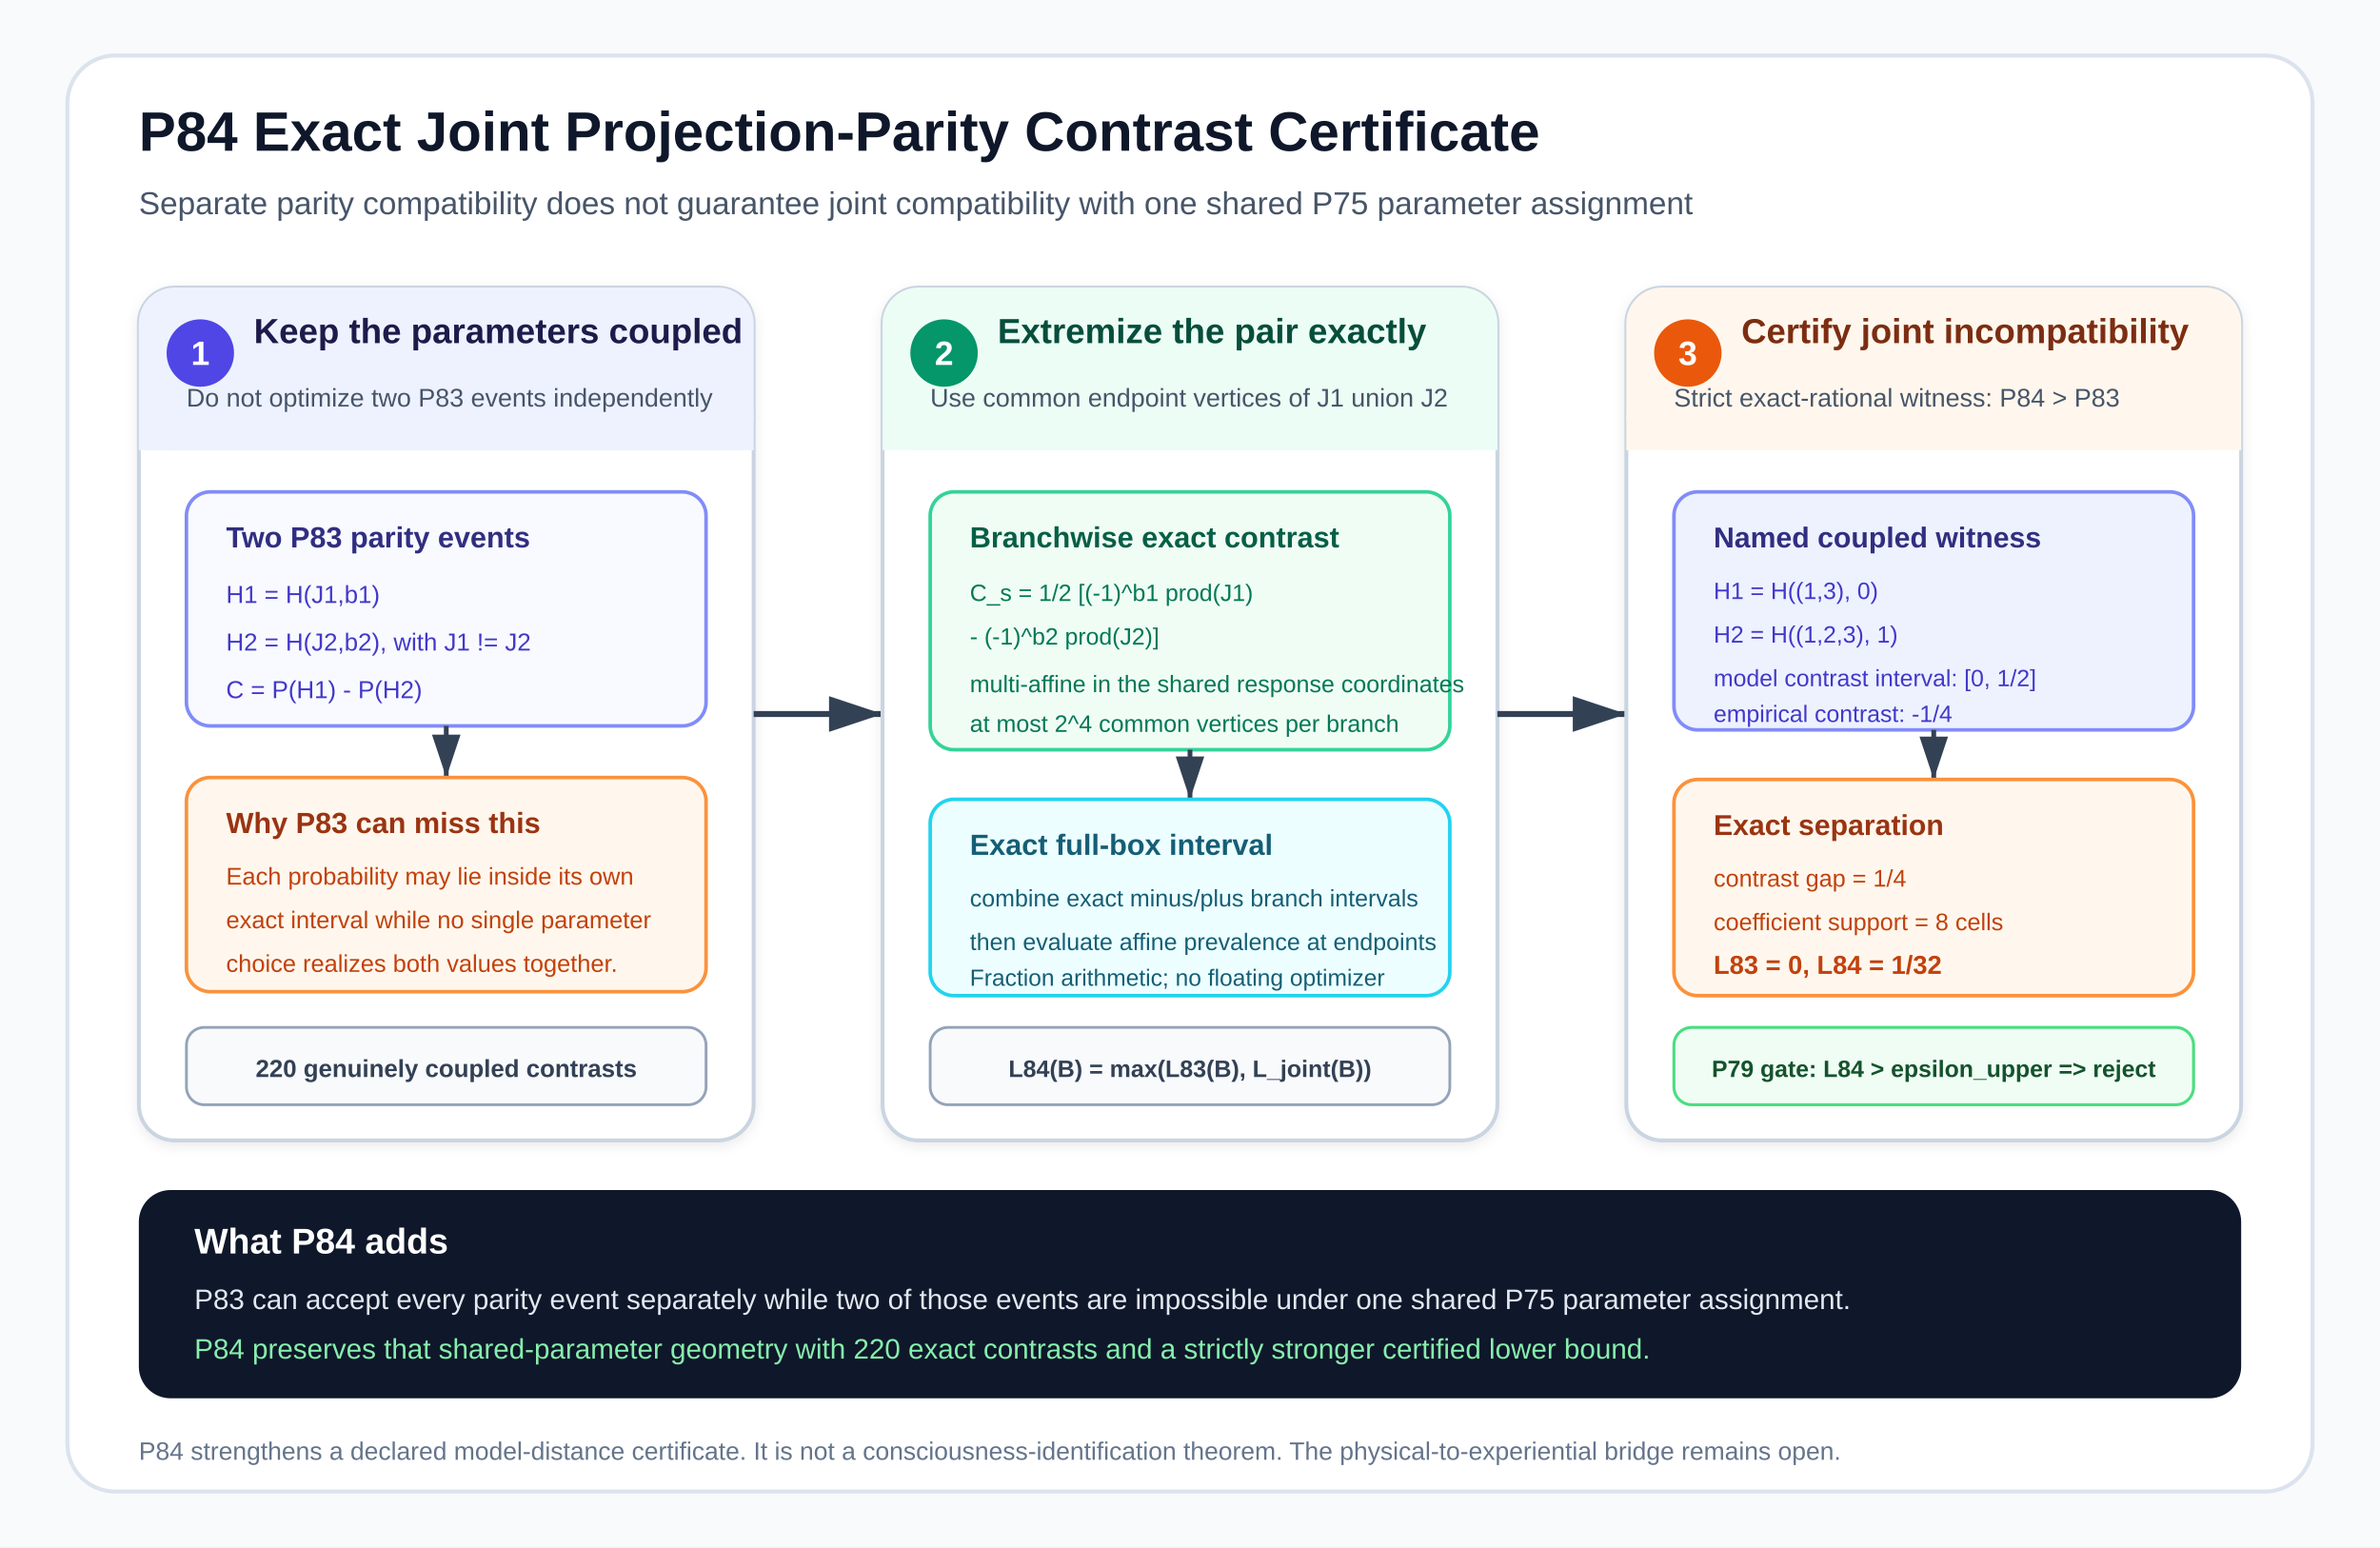
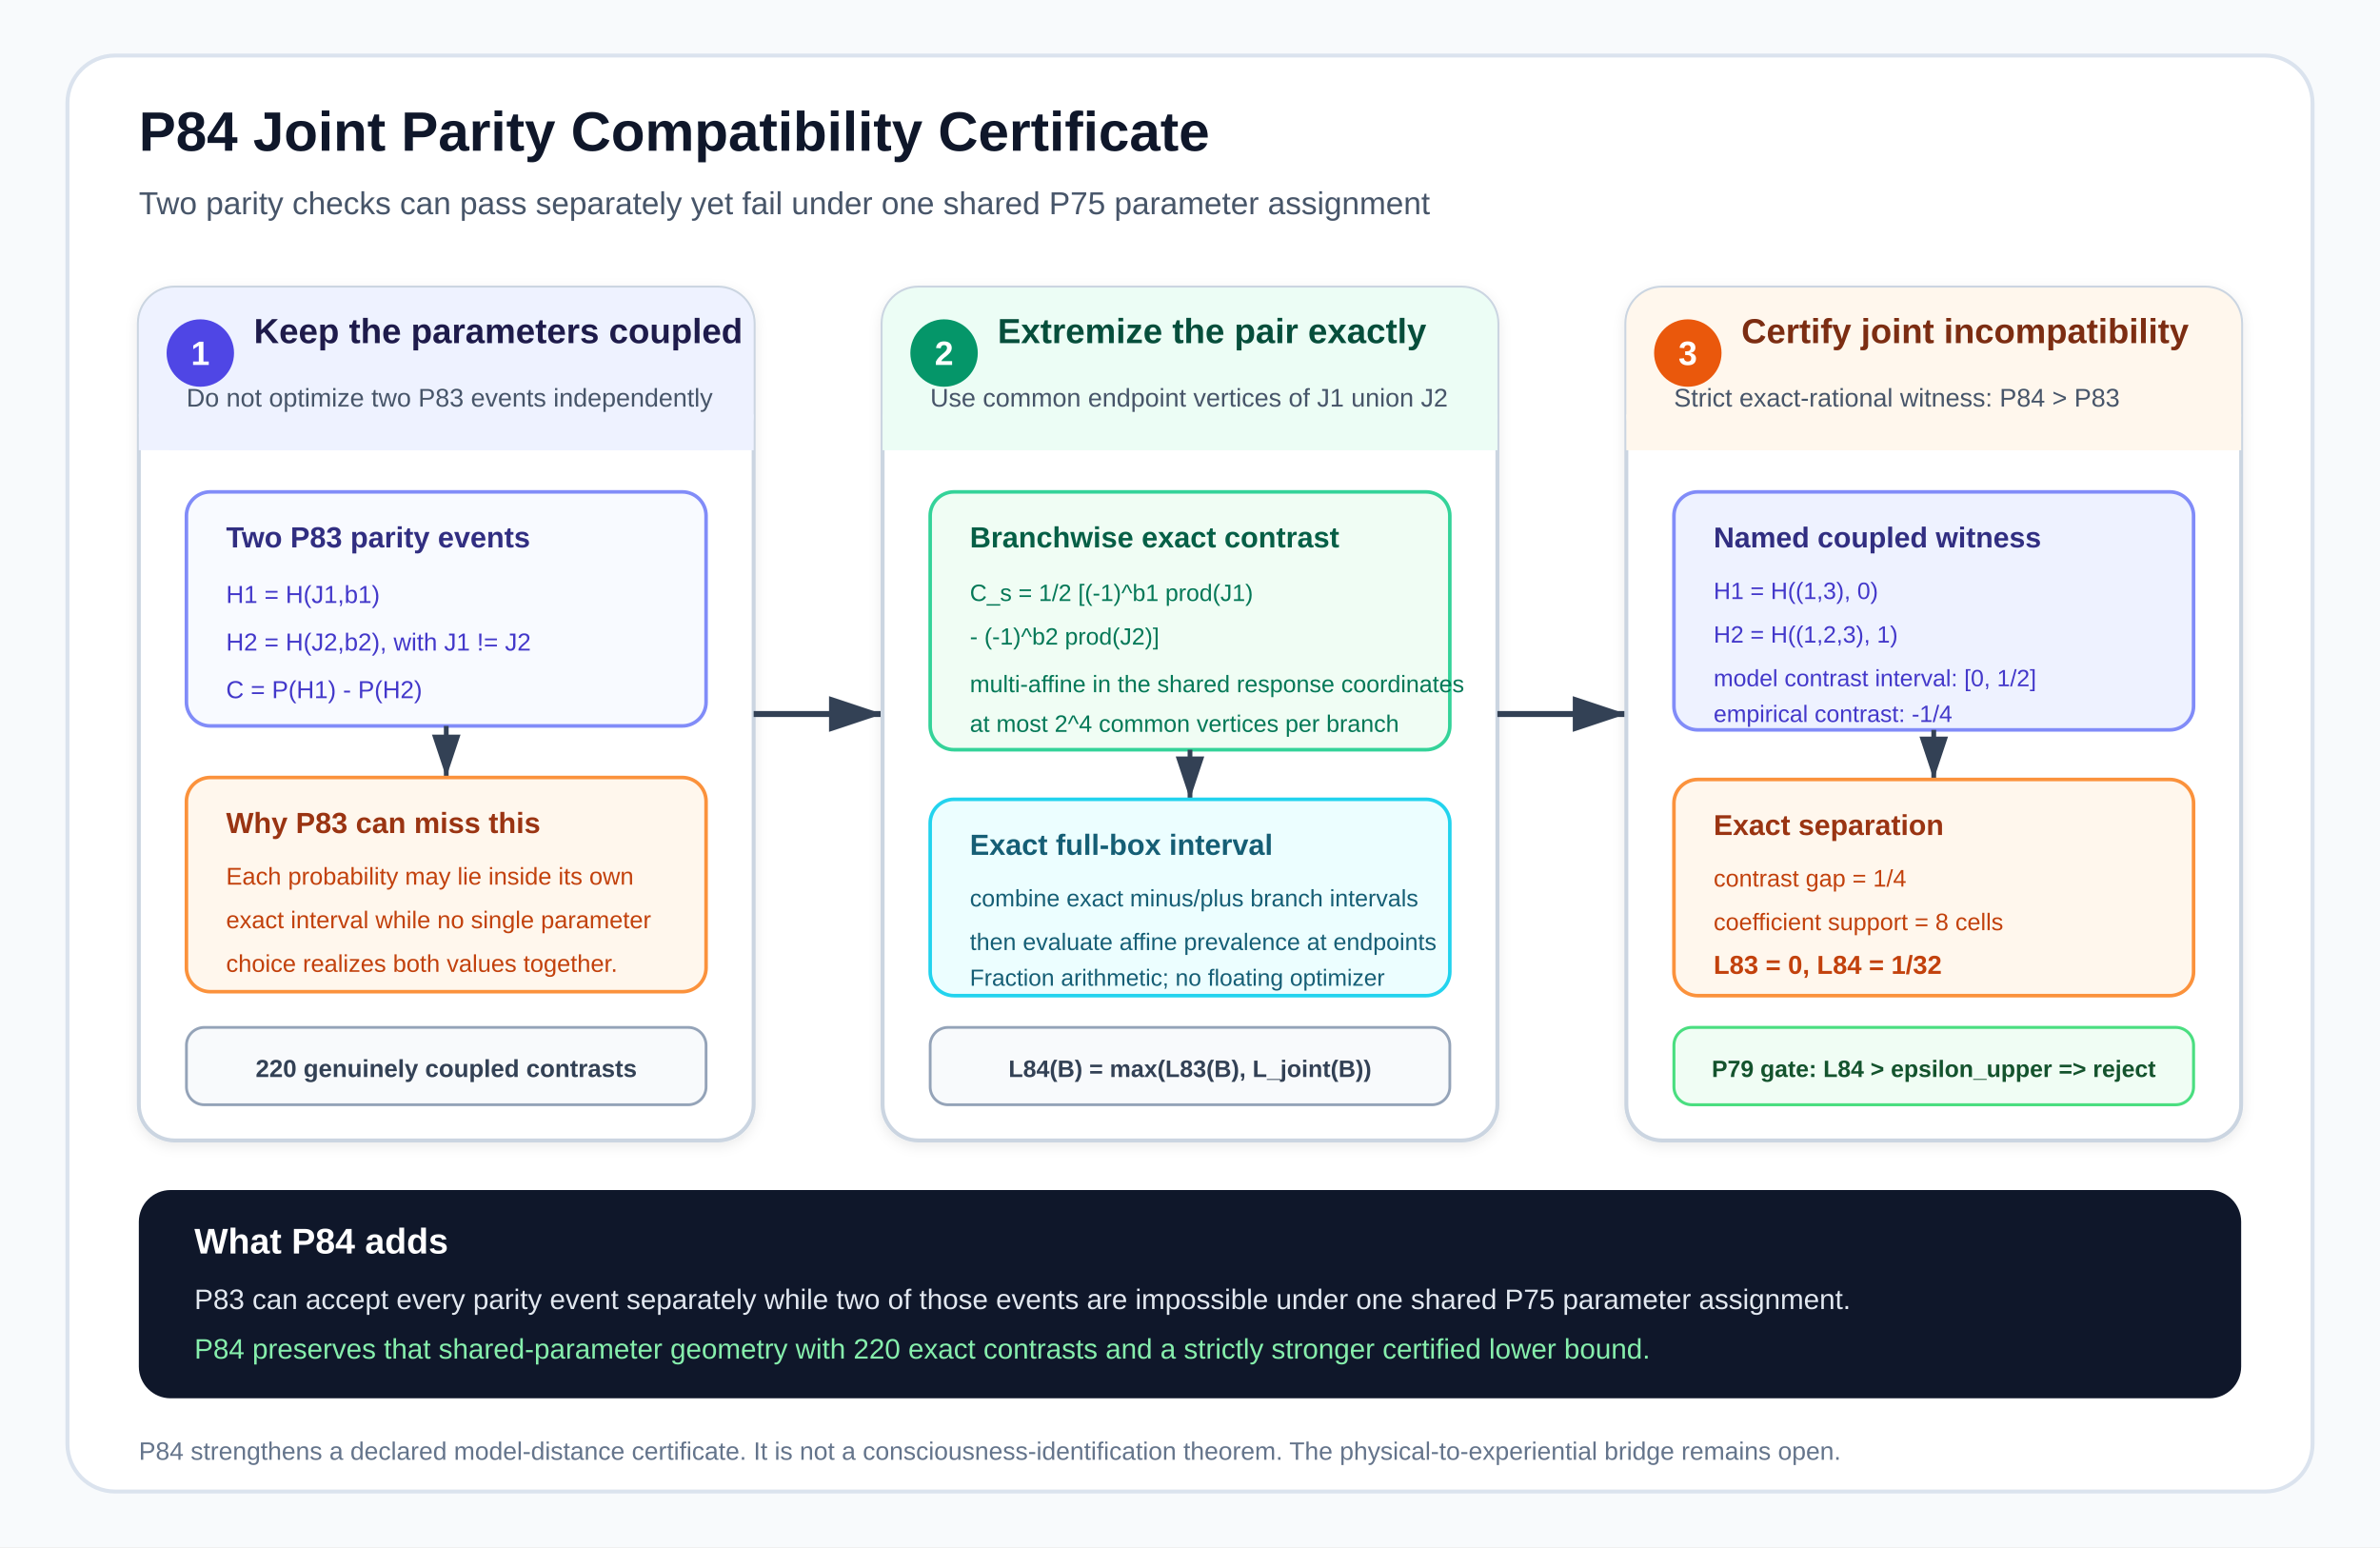
<svg xmlns="http://www.w3.org/2000/svg" width="1200" height="780" viewBox="0 0 1200 780" role="img" aria-labelledby="title desc">
  <defs>
    <marker id="arrow" markerWidth="10" markerHeight="10" refX="9" refY="3" orient="auto" markerUnits="strokeWidth">
      <path d="M0,0 L0,6 L9,3 z" fill="#334155" />
    </marker>
    <filter id="shadow" x="-10%" y="-10%" width="120%" height="120%">
      <feDropShadow dx="0" dy="2" stdDeviation="3" flood-color="#0f172a" flood-opacity="0.08" />
    </filter>
  </defs>
  <rect x="0" y="0" width="1200" height="780" fill="#f8fafc" />
  <rect x="34" y="28" width="1132" height="724" rx="24" fill="#ffffff" stroke="#dbe3ee" stroke-width="2" />
-   <text x="70" y="76" font-family="Arial, Helvetica, sans-serif" font-size="28" font-weight="700" fill="#0f172a">P84 Exact Joint Projection-Parity Contrast Certificate</text>
-   <text x="70" y="108" font-family="Arial, Helvetica, sans-serif" font-size="16" fill="#475569">Separate parity compatibility does not guarantee joint compatibility with one shared P75 parameter assignment</text>
+   <text x="70" y="76" font-family="Arial, Helvetica, sans-serif" font-size="28" font-weight="700" fill="#0f172a">P84 Joint Parity Compatibility Certificate</text>
+   <text x="70" y="108" font-family="Arial, Helvetica, sans-serif" font-size="16" fill="#475569">Two parity checks can pass separately yet fail under one shared P75 parameter assignment</text>
  <rect x="70" y="145" width="310" height="430" rx="18" fill="#ffffff" stroke="#cbd5e1" stroke-width="2" filter="url(#shadow)" />
  <rect x="70" y="145" width="310" height="82" rx="18" fill="#eef2ff" />
  <rect x="70" y="209" width="310" height="18" fill="#eef2ff" />
  <circle cx="101" cy="178" r="17" fill="#4f46e5" />
  <text x="101" y="184" text-anchor="middle" font-family="Arial, Helvetica, sans-serif" font-size="17" font-weight="700" fill="#ffffff">1</text>
  <text x="128" y="173" font-family="Arial, Helvetica, sans-serif" font-size="17.6" font-weight="700" fill="#1e1b4b">Keep the parameters coupled</text>
  <text x="94" y="205" font-family="Arial, Helvetica, sans-serif" font-size="12.9" fill="#475569">Do not optimize two P83 events independently</text>
  <rect x="94" y="248" width="262" height="118" rx="12" fill="#f8faff" stroke="#818cf8" stroke-width="1.8" />
  <text x="114" y="276" font-family="Arial, Helvetica, sans-serif" font-size="14.7" font-weight="700" fill="#312e81">Two P83 parity events</text>
  <text x="114" y="304" font-family="Arial, Helvetica, sans-serif" font-size="12.4" fill="#4338ca">H1 = H(J1,b1)</text>
  <text x="114" y="328" font-family="Arial, Helvetica, sans-serif" font-size="12.4" fill="#4338ca">H2 = H(J2,b2), with J1 != J2</text>
  <text x="114" y="352" font-family="Arial, Helvetica, sans-serif" font-size="12.4" fill="#4338ca">C = P(H1) - P(H2)</text>
  <path d="M225 366 L225 392" stroke="#334155" stroke-width="2.4" marker-end="url(#arrow)" />
  <rect x="94" y="392" width="262" height="108" rx="12" fill="#fff7ed" stroke="#fb923c" stroke-width="1.8" />
  <text x="114" y="420" font-family="Arial, Helvetica, sans-serif" font-size="14.7" font-weight="700" fill="#9a3412">Why P83 can miss this</text>
  <text x="114" y="446" font-family="Arial, Helvetica, sans-serif" font-size="12.2" fill="#c2410c">Each probability may lie inside its own</text>
  <text x="114" y="468" font-family="Arial, Helvetica, sans-serif" font-size="12.2" fill="#c2410c">exact interval while no single parameter</text>
  <text x="114" y="490" font-family="Arial, Helvetica, sans-serif" font-size="12.2" fill="#c2410c">choice realizes both values together.</text>
  <rect x="94" y="518" width="262" height="39" rx="9" fill="#f8fafc" stroke="#94a3b8" stroke-width="1.4" />
  <text x="225" y="543" text-anchor="middle" font-family="Arial, Helvetica, sans-serif" font-size="12.4" font-weight="700" fill="#334155">220 genuinely coupled contrasts</text>
  <path d="M380 360 L445 360" stroke="#334155" stroke-width="3" marker-end="url(#arrow)" />
  <rect x="445" y="145" width="310" height="430" rx="18" fill="#ffffff" stroke="#cbd5e1" stroke-width="2" filter="url(#shadow)" />
  <rect x="445" y="145" width="310" height="82" rx="18" fill="#ecfdf5" />
  <rect x="445" y="209" width="310" height="18" fill="#ecfdf5" />
  <circle cx="476" cy="178" r="17" fill="#059669" />
  <text x="476" y="184" text-anchor="middle" font-family="Arial, Helvetica, sans-serif" font-size="17" font-weight="700" fill="#ffffff">2</text>
  <text x="503" y="173" font-family="Arial, Helvetica, sans-serif" font-size="17.6" font-weight="700" fill="#064e3b">Extremize the pair exactly</text>
  <text x="469" y="205" font-family="Arial, Helvetica, sans-serif" font-size="12.9" fill="#475569">Use common endpoint vertices of J1 union J2</text>
  <rect x="469" y="248" width="262" height="130" rx="12" fill="#f0fdf4" stroke="#34d399" stroke-width="1.8" />
  <text x="489" y="276" font-family="Arial, Helvetica, sans-serif" font-size="14.7" font-weight="700" fill="#065f46">Branchwise exact contrast</text>
  <text x="489" y="303" font-family="Arial, Helvetica, sans-serif" font-size="11.9" fill="#047857">C_s = 1/2 [(-1)^b1 prod(J1)</text>
  <text x="489" y="325" font-family="Arial, Helvetica, sans-serif" font-size="11.9" fill="#047857">             - (-1)^b2 prod(J2)]</text>
  <text x="489" y="349" font-family="Arial, Helvetica, sans-serif" font-size="12.0" fill="#047857">multi-affine in the shared response coordinates</text>
  <text x="489" y="369" font-family="Arial, Helvetica, sans-serif" font-size="12.0" fill="#047857">at most 2^4 common vertices per branch</text>
  <path d="M600 378 L600 403" stroke="#334155" stroke-width="2.4" marker-end="url(#arrow)" />
  <rect x="469" y="403" width="262" height="99" rx="12" fill="#ecfeff" stroke="#22d3ee" stroke-width="1.8" />
  <text x="489" y="431" font-family="Arial, Helvetica, sans-serif" font-size="14.7" font-weight="700" fill="#155e75">Exact full-box interval</text>
  <text x="489" y="457" font-family="Arial, Helvetica, sans-serif" font-size="12.0" fill="#155e75">combine exact minus/plus branch intervals</text>
  <text x="489" y="479" font-family="Arial, Helvetica, sans-serif" font-size="12.0" fill="#155e75">then evaluate affine prevalence at endpoints</text>
  <text x="489" y="497" font-family="Arial, Helvetica, sans-serif" font-size="11.8" fill="#155e75">Fraction arithmetic; no floating optimizer</text>
  <rect x="469" y="518" width="262" height="39" rx="9" fill="#f8fafc" stroke="#94a3b8" stroke-width="1.4" />
  <text x="600" y="543" text-anchor="middle" font-family="Arial, Helvetica, sans-serif" font-size="12.0" font-weight="700" fill="#334155">L84(B) = max(L83(B), L_joint(B))</text>
  <path d="M755 360 L820 360" stroke="#334155" stroke-width="3" marker-end="url(#arrow)" />
  <rect x="820" y="145" width="310" height="430" rx="18" fill="#ffffff" stroke="#cbd5e1" stroke-width="2" filter="url(#shadow)" />
  <rect x="820" y="145" width="310" height="82" rx="18" fill="#fff7ed" />
  <rect x="820" y="209" width="310" height="18" fill="#fff7ed" />
  <circle cx="851" cy="178" r="17" fill="#ea580c" />
  <text x="851" y="184" text-anchor="middle" font-family="Arial, Helvetica, sans-serif" font-size="17" font-weight="700" fill="#ffffff">3</text>
  <text x="878" y="173" font-family="Arial, Helvetica, sans-serif" font-size="17.5" font-weight="700" fill="#7c2d12">Certify joint incompatibility</text>
  <text x="844" y="205" font-family="Arial, Helvetica, sans-serif" font-size="12.9" fill="#475569">Strict exact-rational witness: P84 &gt; P83</text>
  <rect x="844" y="248" width="262" height="120" rx="12" fill="#eef2ff" stroke="#818cf8" stroke-width="1.8" />
  <text x="864" y="276" font-family="Arial, Helvetica, sans-serif" font-size="14.5" font-weight="700" fill="#312e81">Named coupled witness</text>
  <text x="864" y="302" font-family="Arial, Helvetica, sans-serif" font-size="11.9" fill="#4338ca">H1 = H((1,3), 0)</text>
  <text x="864" y="324" font-family="Arial, Helvetica, sans-serif" font-size="11.9" fill="#4338ca">H2 = H((1,2,3), 1)</text>
  <text x="864" y="346" font-family="Arial, Helvetica, sans-serif" font-size="11.9" fill="#4338ca">model contrast interval: [0, 1/2]</text>
  <text x="864" y="364" font-family="Arial, Helvetica, sans-serif" font-size="11.9" fill="#4338ca">empirical contrast: -1/4</text>
  <path d="M975 368 L975 393" stroke="#334155" stroke-width="2.4" marker-end="url(#arrow)" />
  <rect x="844" y="393" width="262" height="109" rx="12" fill="#fff7ed" stroke="#fb923c" stroke-width="1.8" />
  <text x="864" y="421" font-family="Arial, Helvetica, sans-serif" font-size="14.5" font-weight="700" fill="#9a3412">Exact separation</text>
  <text x="864" y="447" font-family="Arial, Helvetica, sans-serif" font-size="12.1" fill="#c2410c">contrast gap = 1/4</text>
  <text x="864" y="469" font-family="Arial, Helvetica, sans-serif" font-size="12.1" fill="#c2410c">coefficient support = 8 cells</text>
  <text x="864" y="491" font-family="Arial, Helvetica, sans-serif" font-size="13.1" font-weight="700" fill="#c2410c">L83 = 0,  L84 = 1/32</text>
  <rect x="844" y="518" width="262" height="39" rx="9" fill="#f0fdf4" stroke="#4ade80" stroke-width="1.5" />
  <text x="975" y="543" text-anchor="middle" font-family="Arial, Helvetica, sans-serif" font-size="11.9" font-weight="700" fill="#14532d">P79 gate: L84 &gt; epsilon_upper =&gt; reject</text>
  <rect x="70" y="600" width="1060" height="105" rx="16" fill="#0f172a" />
  <text x="98" y="632" font-family="Arial, Helvetica, sans-serif" font-size="18" font-weight="700" fill="#ffffff">What P84 adds</text>
  <text x="98" y="660" font-family="Arial, Helvetica, sans-serif" font-size="14.2" fill="#e2e8f0">P83 can accept every parity event separately while two of those events are impossible under one shared P75 parameter assignment.</text>
  <text x="98" y="685" font-family="Arial, Helvetica, sans-serif" font-size="14.2" fill="#86efac">P84 preserves that shared-parameter geometry with 220 exact contrasts and a strictly stronger certified lower bound.</text>
  <text x="70" y="736" font-family="Arial, Helvetica, sans-serif" font-size="12.7" fill="#64748b">P84 strengthens a declared model-distance certificate. It is not a consciousness-identification theorem. The physical-to-experiential bridge remains open.</text>
</svg>
